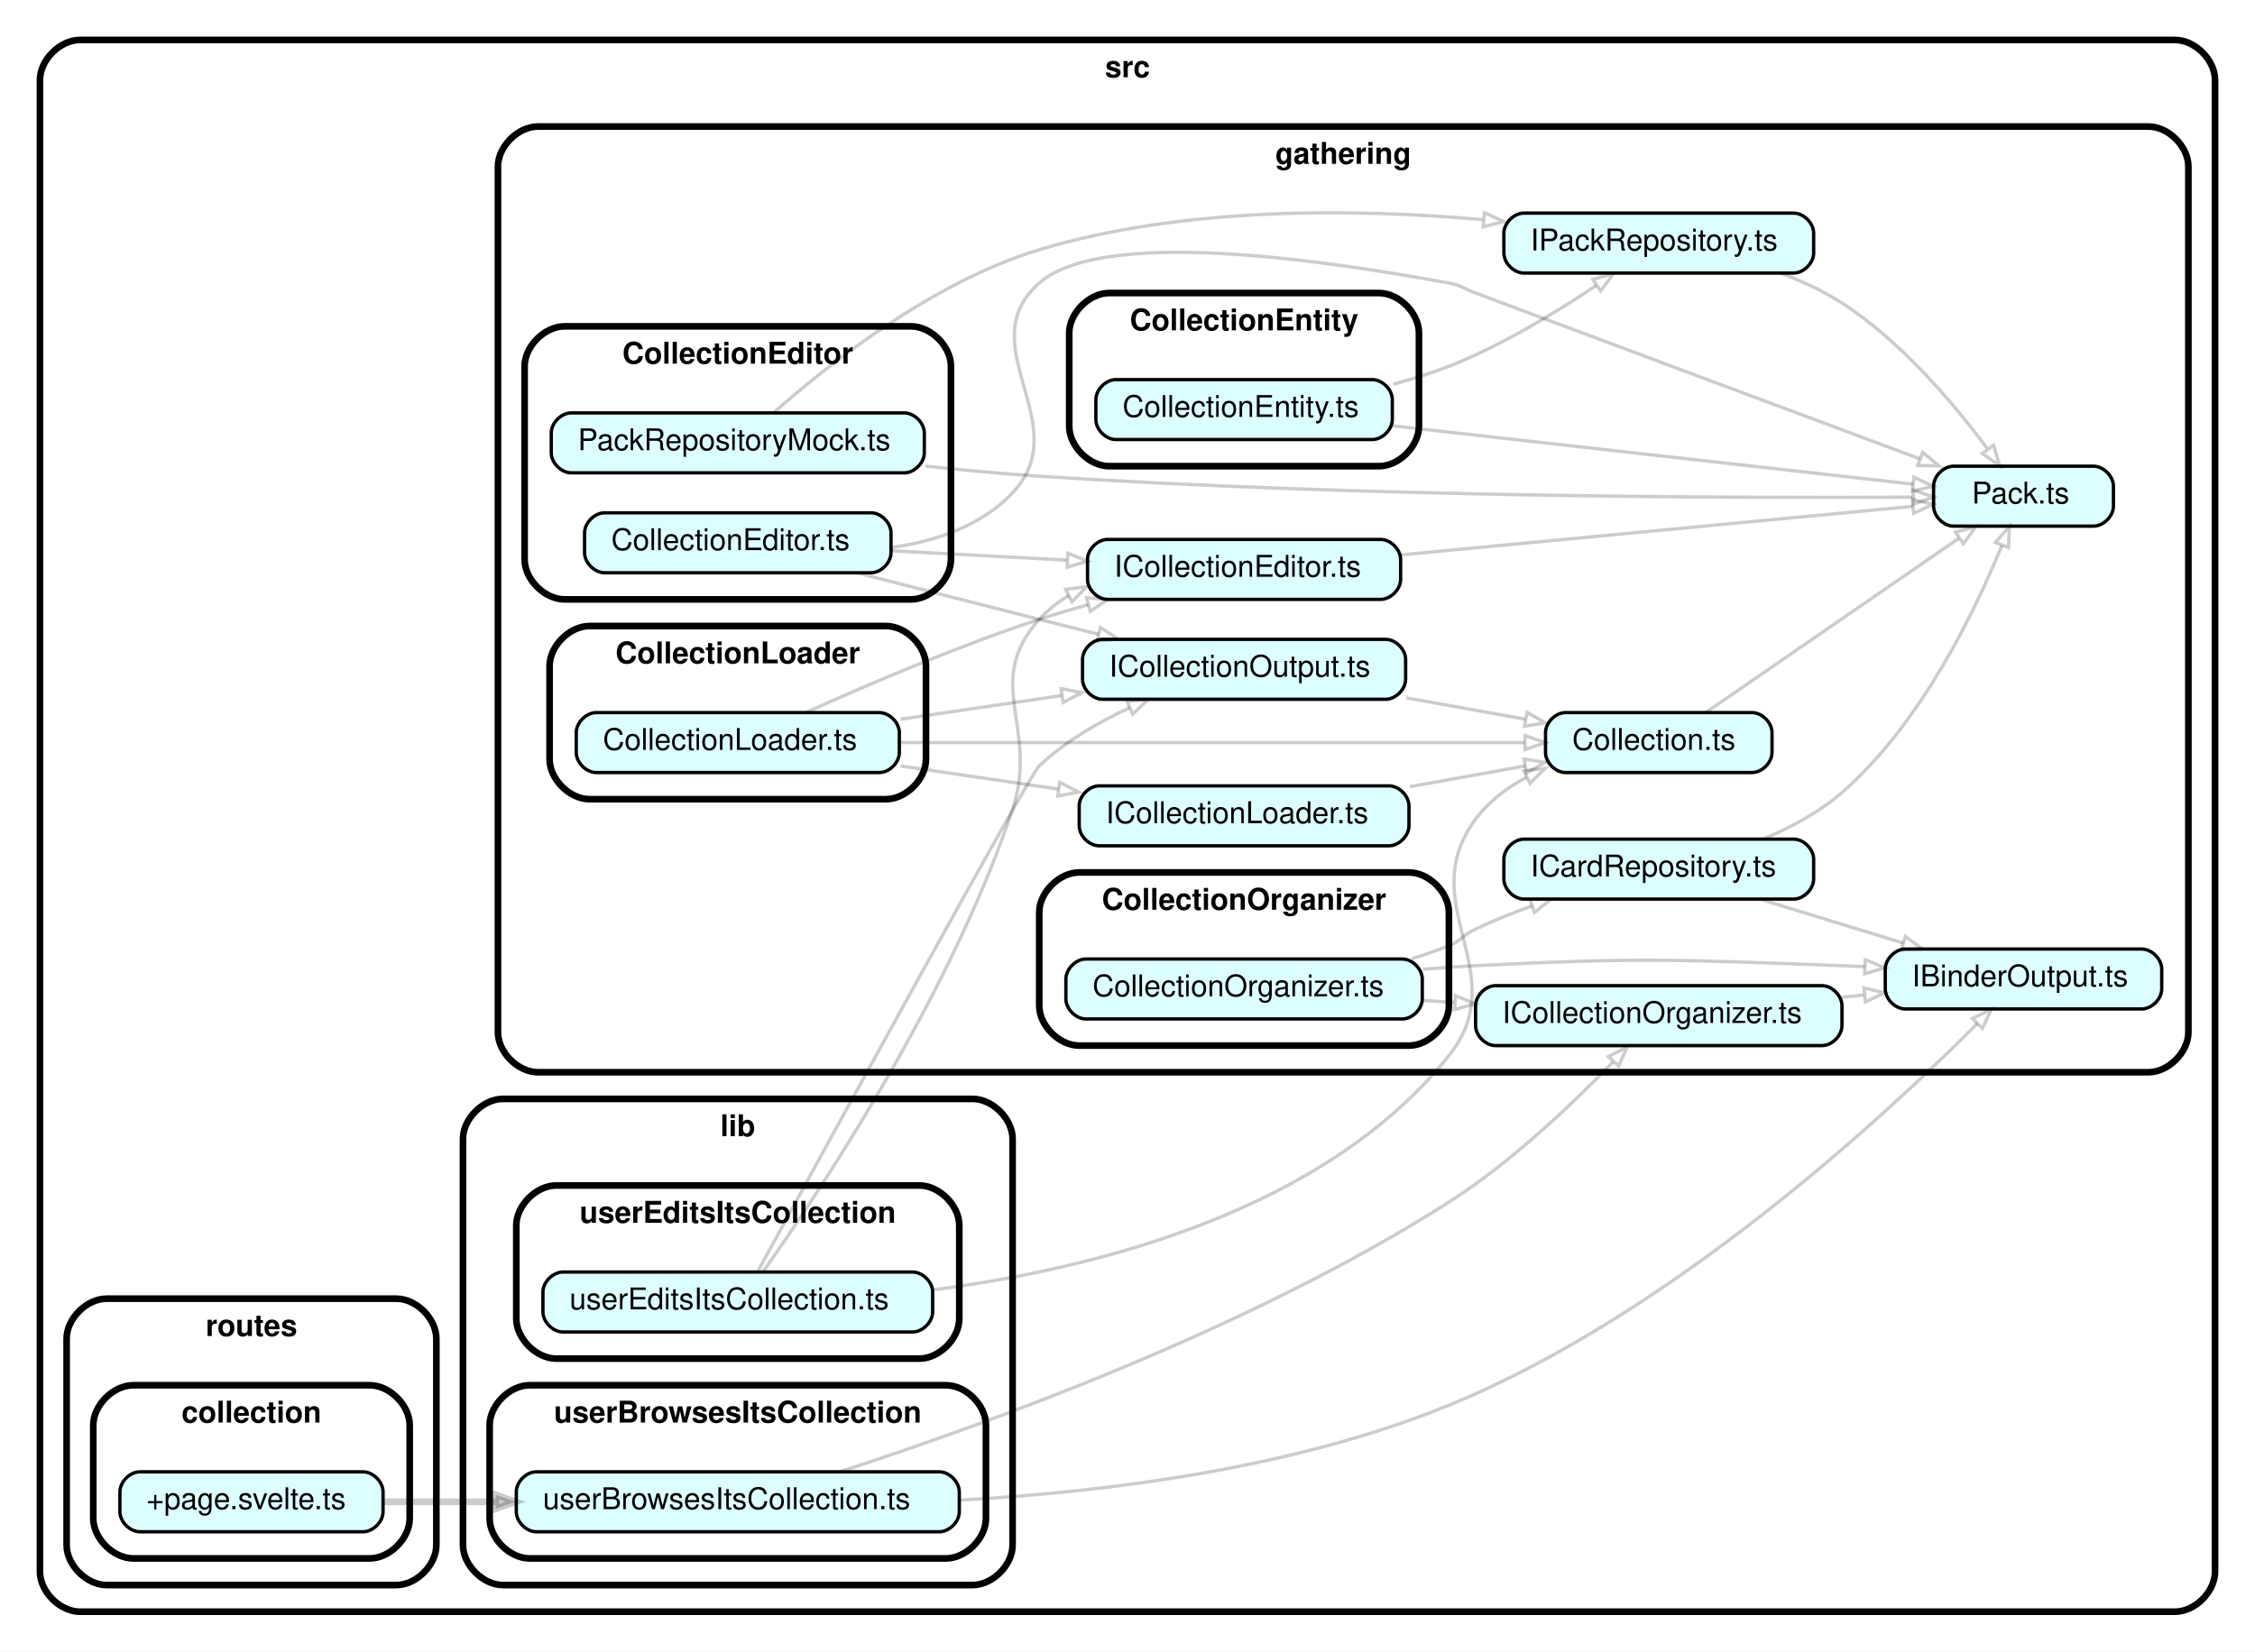
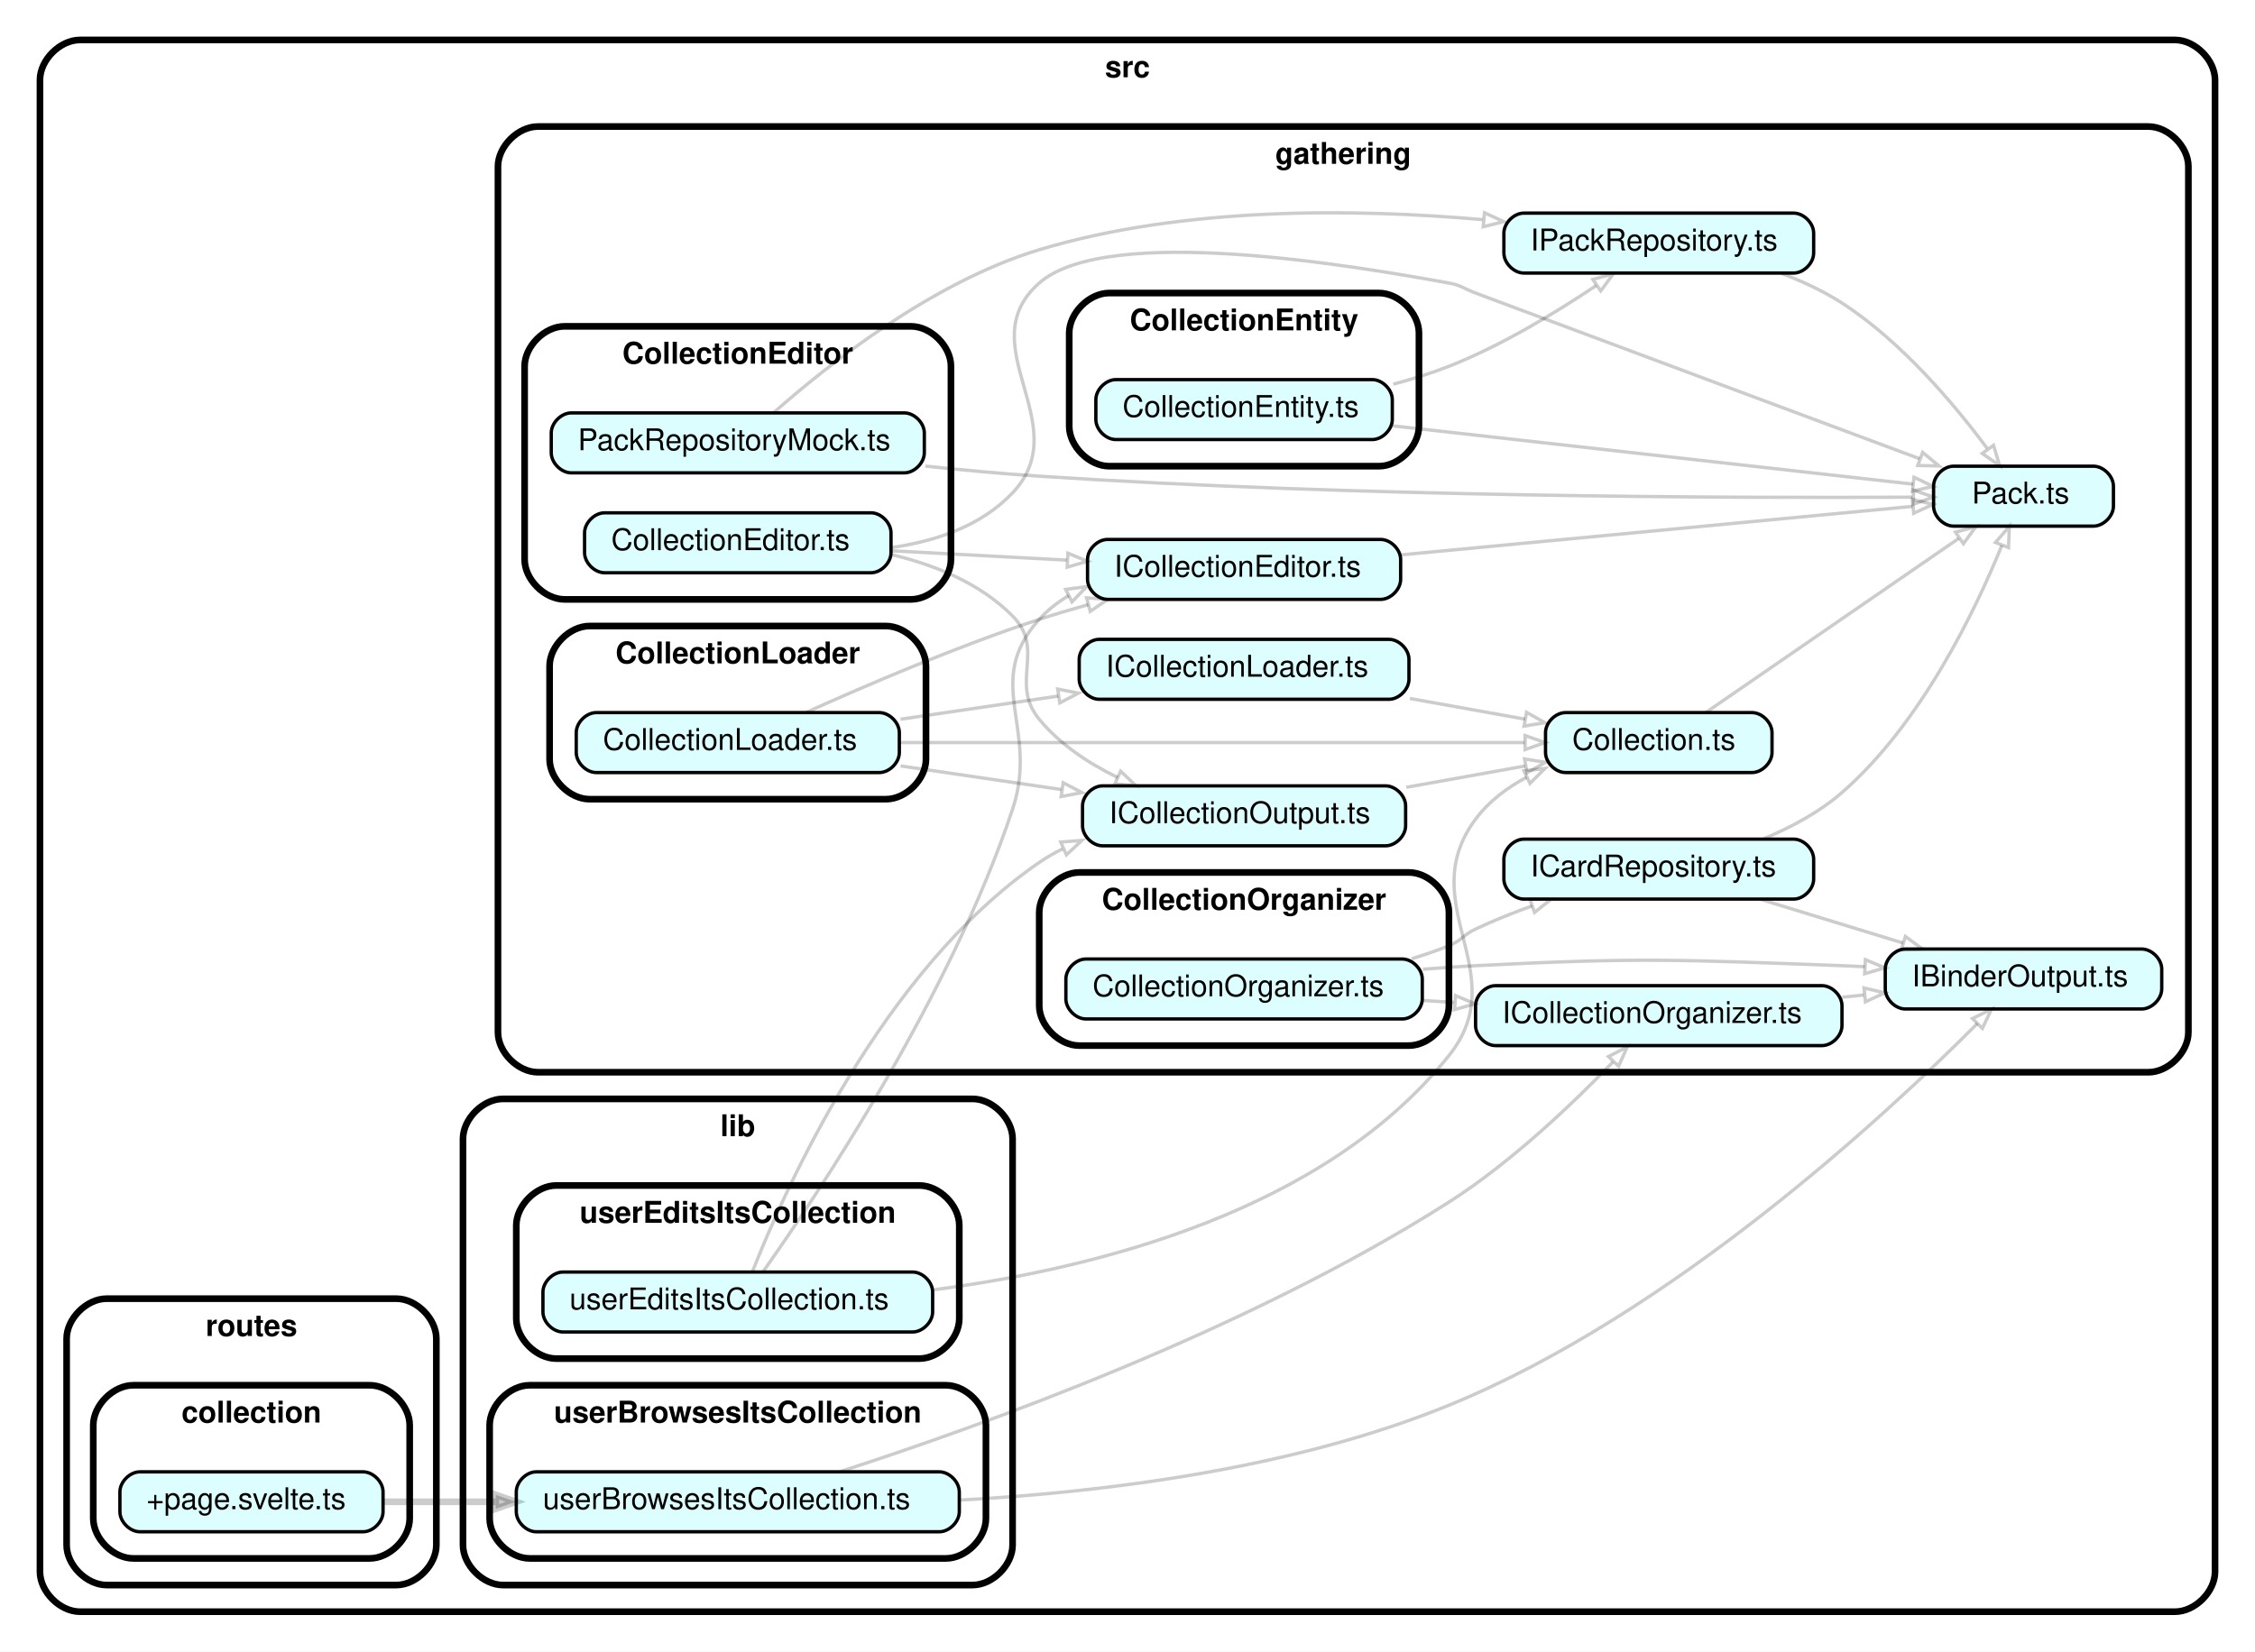
<svg xmlns="http://www.w3.org/2000/svg" xmlns:xlink="http://www.w3.org/1999/xlink" width="677pt" height="496pt" viewBox="0.00 0.00 677.00 496.00">
  <g id="graph0" class="graph" transform="scale(1 1) rotate(0) translate(4 492)">
    <polygon fill="white" stroke="transparent" points="-4,4 -4,-492 673,-492 673,4 -4,4" />
    <g id="clust1" class="cluster">
      <path fill="#ffffff" stroke="black" stroke-width="2" d="M20,-8C20,-8 649,-8 649,-8 655,-8 661,-14 661,-20 661,-20 661,-468 661,-468 661,-474 655,-480 649,-480 649,-480 20,-480 20,-480 14,-480 8,-474 8,-468 8,-468 8,-20 8,-20 8,-14 14,-8 20,-8" />
      <text text-anchor="middle" x="334.5" y="-468.8" font-family="Helvetica,sans-Serif" font-weight="bold" font-size="9.00">src</text>
    </g>
    <g id="clust2" class="cluster">
      <path fill="#ffffff" stroke="black" stroke-width="2" d="M157.5,-170C157.5,-170 641,-170 641,-170 647,-170 653,-176 653,-182 653,-182 653,-442 653,-442 653,-448 647,-454 641,-454 641,-454 157.5,-454 157.5,-454 151.5,-454 145.5,-448 145.5,-442 145.5,-442 145.5,-182 145.5,-182 145.5,-176 151.5,-170 157.5,-170" />
      <text text-anchor="middle" x="399.25" y="-442.8" font-family="Helvetica,sans-Serif" font-weight="bold" font-size="9.00">gathering</text>
    </g>
+     <g id="clust3" class="cluster">
+       <path fill="#ffffff" stroke="black" stroke-width="2" d="M165.5,-312C165.5,-312 269.5,-312 269.5,-312 275.5,-312 281.5,-318 281.5,-324 281.5,-324 281.5,-382 281.5,-382 281.5,-388 275.5,-394 269.5,-394 269.5,-394 165.5,-394 165.5,-394 159.5,-394 153.5,-388 153.5,-382 153.5,-382 153.5,-324 153.5,-324 153.5,-318 159.5,-312 165.5,-312" />
+       <text text-anchor="middle" x="217.5" y="-382.8" font-family="Helvetica,sans-Serif" font-weight="bold" font-size="9.00">CollectionEditor</text>
+     </g>
    <g id="clust5" class="cluster">
      <path fill="#ffffff" stroke="black" stroke-width="2" d="M173,-252C173,-252 262,-252 262,-252 268,-252 274,-258 274,-264 274,-264 274,-292 274,-292 274,-298 268,-304 262,-304 262,-304 173,-304 173,-304 167,-304 161,-298 161,-292 161,-292 161,-264 161,-264 161,-258 167,-252 173,-252" />
      <text text-anchor="middle" x="217.5" y="-292.8" font-family="Helvetica,sans-Serif" font-weight="bold" font-size="9.00">CollectionLoader</text>
    </g>
+     <g id="clust6" class="cluster">
+       <path fill="#ffffff" stroke="black" stroke-width="2" d="M320,-178C320,-178 419,-178 419,-178 425,-178 431,-184 431,-190 431,-190 431,-218 431,-218 431,-224 425,-230 419,-230 419,-230 320,-230 320,-230 314,-230 308,-224 308,-218 308,-218 308,-190 308,-190 308,-184 314,-178 320,-178" />
+       <text text-anchor="middle" x="369.5" y="-218.8" font-family="Helvetica,sans-Serif" font-weight="bold" font-size="9.00">CollectionOrganizer</text>
+     </g>
    <g id="clust4" class="cluster">
      <path fill="#ffffff" stroke="black" stroke-width="2" d="M329,-352C329,-352 410,-352 410,-352 416,-352 422,-358 422,-364 422,-364 422,-392 422,-392 422,-398 416,-404 410,-404 410,-404 329,-404 329,-404 323,-404 317,-398 317,-392 317,-392 317,-364 317,-364 317,-358 323,-352 329,-352" />
      <text text-anchor="middle" x="369.5" y="-392.8" font-family="Helvetica,sans-Serif" font-weight="bold" font-size="9.00">CollectionEntity</text>
-     </g>
-     <g id="clust6" class="cluster">
-       <path fill="#ffffff" stroke="black" stroke-width="2" d="M320,-178C320,-178 419,-178 419,-178 425,-178 431,-184 431,-190 431,-190 431,-218 431,-218 431,-224 425,-230 419,-230 419,-230 320,-230 320,-230 314,-230 308,-224 308,-218 308,-218 308,-190 308,-190 308,-184 314,-178 320,-178" />
-       <text text-anchor="middle" x="369.5" y="-218.8" font-family="Helvetica,sans-Serif" font-weight="bold" font-size="9.00">CollectionOrganizer</text>
-     </g>
-     <g id="clust3" class="cluster">
-       <path fill="#ffffff" stroke="black" stroke-width="2" d="M165.5,-312C165.5,-312 269.5,-312 269.5,-312 275.5,-312 281.5,-318 281.5,-324 281.5,-324 281.5,-382 281.5,-382 281.5,-388 275.5,-394 269.5,-394 269.5,-394 165.5,-394 165.5,-394 159.5,-394 153.5,-388 153.5,-382 153.5,-382 153.5,-324 153.5,-324 153.5,-318 159.5,-312 165.5,-312" />
-       <text text-anchor="middle" x="217.5" y="-382.8" font-family="Helvetica,sans-Serif" font-weight="bold" font-size="9.00">CollectionEditor</text>
    </g>
    <g id="clust7" class="cluster">
      <path fill="#ffffff" stroke="black" stroke-width="2" d="M147,-16C147,-16 288,-16 288,-16 294,-16 300,-22 300,-28 300,-28 300,-150 300,-150 300,-156 294,-162 288,-162 288,-162 147,-162 147,-162 141,-162 135,-156 135,-150 135,-150 135,-28 135,-28 135,-22 141,-16 147,-16" />
      <text text-anchor="middle" x="217.5" y="-150.8" font-family="Helvetica,sans-Serif" font-weight="bold" font-size="9.00">lib</text>
    </g>
    <g id="clust8" class="cluster">
      <path fill="#ffffff" stroke="black" stroke-width="2" d="M155,-24C155,-24 280,-24 280,-24 286,-24 292,-30 292,-36 292,-36 292,-64 292,-64 292,-70 286,-76 280,-76 280,-76 155,-76 155,-76 149,-76 143,-70 143,-64 143,-64 143,-36 143,-36 143,-30 149,-24 155,-24" />
      <text text-anchor="middle" x="217.5" y="-64.8" font-family="Helvetica,sans-Serif" font-weight="bold" font-size="9.00">userBrowsesItsCollection</text>
    </g>
    <g id="clust9" class="cluster">
      <path fill="#ffffff" stroke="black" stroke-width="2" d="M163,-84C163,-84 272,-84 272,-84 278,-84 284,-90 284,-96 284,-96 284,-124 284,-124 284,-130 278,-136 272,-136 272,-136 163,-136 163,-136 157,-136 151,-130 151,-124 151,-124 151,-96 151,-96 151,-90 157,-84 163,-84" />
      <text text-anchor="middle" x="217.5" y="-124.8" font-family="Helvetica,sans-Serif" font-weight="bold" font-size="9.00">userEditsItsCollection</text>
    </g>
    <g id="clust10" class="cluster">
      <path fill="#ffffff" stroke="black" stroke-width="2" d="M28,-16C28,-16 115,-16 115,-16 121,-16 127,-22 127,-28 127,-28 127,-90 127,-90 127,-96 121,-102 115,-102 115,-102 28,-102 28,-102 22,-102 16,-96 16,-90 16,-90 16,-28 16,-28 16,-22 22,-16 28,-16" />
      <text text-anchor="middle" x="71.5" y="-90.8" font-family="Helvetica,sans-Serif" font-weight="bold" font-size="9.00">routes</text>
    </g>
    <g id="clust11" class="cluster">
      <path fill="#ffffff" stroke="black" stroke-width="2" d="M36,-24C36,-24 107,-24 107,-24 113,-24 119,-30 119,-36 119,-36 119,-64 119,-64 119,-70 113,-76 107,-76 107,-76 36,-76 36,-76 30,-76 24,-70 24,-64 24,-64 24,-36 24,-36 24,-30 30,-24 36,-24" />
      <text text-anchor="middle" x="71.5" y="-64.8" font-family="Helvetica,sans-Serif" font-weight="bold" font-size="9.00">collection</text>
    </g>
    <g id="node1" class="node">
      <g id="a_node1">
        <a xlink:href="src/gathering/Collection.ts" xlink:title="Collection.ts">
          <path fill="#ddfeff" stroke="black" d="M522,-278C522,-278 466,-278 466,-278 463,-278 460,-275 460,-272 460,-272 460,-266 460,-266 460,-263 463,-260 466,-260 466,-260 522,-260 522,-260 525,-260 528,-263 528,-266 528,-266 528,-272 528,-272 528,-275 525,-278 522,-278" />
          <text text-anchor="start" x="468" y="-266.8" font-family="Helvetica,sans-Serif" font-size="9.00">Collection.ts</text>
        </a>
      </g>
    </g>
    <g id="node2" class="node">
      <g id="a_node2">
        <a xlink:href="src/gathering/Pack.ts" xlink:title="Pack.ts">
          <path fill="#ddfeff" stroke="black" d="M624.5,-352C624.5,-352 582.5,-352 582.5,-352 579.5,-352 576.5,-349 576.5,-346 576.5,-346 576.5,-340 576.5,-340 576.5,-337 579.5,-334 582.5,-334 582.5,-334 624.5,-334 624.5,-334 627.5,-334 630.5,-337 630.5,-340 630.5,-340 630.5,-346 630.5,-346 630.5,-349 627.5,-352 624.5,-352" />
          <text text-anchor="start" x="588" y="-340.8" font-family="Helvetica,sans-Serif" font-size="9.00">Pack.ts</text>
        </a>
      </g>
    </g>
    <g id="edge1" class="edge">
      <path fill="none" stroke="#000000" stroke-opacity="0.2" d="M508.18,-278.07C527.2,-291.17 562.43,-315.41 584.03,-330.29" />
      <polygon fill="none" stroke="#000000" stroke-opacity="0.2" points="583.08,-332.18 589.21,-333.85 585.46,-328.72 583.08,-332.18" />
    </g>
    <g id="node3" class="node">
      <g id="a_node3">
        <a xlink:href="src/gathering/CollectionEditor/CollectionEditor.ts" xlink:title="CollectionEditor.ts">
          <path fill="#ddfeff" stroke="black" d="M257.5,-338C257.5,-338 177.5,-338 177.5,-338 174.5,-338 171.5,-335 171.5,-332 171.5,-332 171.5,-326 171.5,-326 171.5,-323 174.5,-320 177.5,-320 177.5,-320 257.5,-320 257.5,-320 260.5,-320 263.5,-323 263.5,-326 263.5,-326 263.5,-332 263.5,-332 263.5,-335 260.5,-338 257.5,-338" />
          <text text-anchor="start" x="179.5" y="-326.8" font-family="Helvetica,sans-Serif" font-size="9.00">CollectionEditor.ts</text>
        </a>
      </g>
    </g>
    <g id="edge4" class="edge">
      <path fill="none" stroke="#000000" stroke-opacity="0.2" d="M263.52,-327.55C276.96,-329.44 290.61,-334.07 300,-344 319.39,-364.51 286.82,-388.34 308,-407 328.51,-425.07 404.11,-411.88 431,-407 434.74,-406.32 435.44,-405.33 439,-404 485.48,-386.61 539.42,-366.5 572.24,-354.27" />
      <polygon fill="none" stroke="#000000" stroke-opacity="0.2" points="573.23,-356.14 578.12,-352.08 571.76,-352.21 573.23,-356.14" />
    </g>
    <g id="node4" class="node">
      <g id="a_node4">
        <a xlink:href="src/gathering/ICollectionEditor.ts" xlink:title="ICollectionEditor.ts">
          <path fill="#ddfeff" stroke="black" d="M410.5,-330C410.5,-330 328.5,-330 328.5,-330 325.5,-330 322.5,-327 322.5,-324 322.5,-324 322.5,-318 322.5,-318 322.5,-315 325.5,-312 328.5,-312 328.5,-312 410.5,-312 410.5,-312 413.5,-312 416.5,-315 416.5,-318 416.5,-318 416.5,-324 416.5,-324 416.5,-327 413.5,-330 410.5,-330" />
          <text text-anchor="start" x="330.5" y="-318.8" font-family="Helvetica,sans-Serif" font-size="9.00">ICollectionEditor.ts</text>
        </a>
      </g>
    </g>
    <g id="edge2" class="edge">
      <path fill="none" stroke="#000000" stroke-opacity="0.2" d="M263.5,-326.6C280.11,-325.71 299.05,-324.7 316.24,-323.79" />
      <polygon fill="none" stroke="#000000" stroke-opacity="0.2" points="316.61,-325.87 322.49,-323.45 316.39,-321.68 316.61,-325.87" />
    </g>
    <g id="node5" class="node">
      <g id="a_node5">
        <a xlink:href="src/gathering/ICollectionOutput.ts" xlink:title="ICollectionOutput.ts">
-           <path fill="#ddfeff" stroke="black" d="M412,-300C412,-300 327,-300 327,-300 324,-300 321,-297 321,-294 321,-294 321,-288 321,-288 321,-285 324,-282 327,-282 327,-282 412,-282 412,-282 415,-282 418,-285 418,-288 418,-288 418,-294 418,-294 418,-297 415,-300 412,-300" />
-           <text text-anchor="start" x="329" y="-288.8" font-family="Helvetica,sans-Serif" font-size="9.00">ICollectionOutput.ts</text>
+           <path fill="#ddfeff" stroke="black" d="M412,-256C412,-256 327,-256 327,-256 324,-256 321,-253 321,-250 321,-250 321,-244 321,-244 321,-241 324,-238 327,-238 327,-238 412,-238 412,-238 415,-238 418,-241 418,-244 418,-244 418,-250 418,-250 418,-253 415,-256 412,-256" />
+           <text text-anchor="start" x="329" y="-244.8" font-family="Helvetica,sans-Serif" font-size="9.00">ICollectionOutput.ts</text>
        </a>
      </g>
    </g>
    <g id="edge3" class="edge">
-       <path fill="none" stroke="#000000" stroke-opacity="0.2" d="M253.34,-319.97C269.89,-315.7 289.96,-310.56 308,-306 313.74,-304.55 319.8,-303.03 325.77,-301.55" />
-       <polygon fill="none" stroke="#000000" stroke-opacity="0.2" points="326.38,-303.56 331.69,-300.07 325.37,-299.48 326.38,-303.56" />
+       <path fill="none" stroke="#000000" stroke-opacity="0.2" d="M263.89,-325.39C277.04,-322.24 290.42,-316.69 300,-307 310.01,-296.88 298.96,-286.99 308,-276 314.19,-268.48 322.79,-262.77 331.57,-258.5" />
+       <polygon fill="none" stroke="#000000" stroke-opacity="0.2" points="332.44,-260.41 337.04,-256.03 330.71,-256.59 332.44,-260.41" />
    </g>
    <g id="edge18" class="edge">
      <path fill="none" stroke="#000000" stroke-opacity="0.2" d="M416.61,-325.37C462.02,-329.68 530.21,-336.14 570.14,-339.93" />
      <polygon fill="none" stroke="#000000" stroke-opacity="0.2" points="570.13,-342.04 576.3,-340.52 570.53,-337.86 570.13,-342.04" />
    </g>
    <g id="edge21" class="edge">
-       <path fill="none" stroke="#000000" stroke-opacity="0.2" d="M418.21,-282.43C430,-280.31 442.5,-278.07 453.83,-276.04" />
-       <polygon fill="none" stroke="#000000" stroke-opacity="0.2" points="454.46,-278.06 459.99,-274.93 453.71,-273.92 454.46,-278.06" />
+       <path fill="none" stroke="#000000" stroke-opacity="0.2" d="M418.21,-255.57C430,-257.69 442.5,-259.93 453.83,-261.96" />
+       <polygon fill="none" stroke="#000000" stroke-opacity="0.2" points="453.71,-264.08 459.99,-263.07 454.46,-259.94 453.71,-264.08" />
    </g>
    <g id="node6" class="node">
      <g id="a_node6">
        <a xlink:href="src/gathering/CollectionEditor/PackRepositoryMock.ts" xlink:title="PackRepositoryMock.ts">
          <path fill="#ddfeff" stroke="black" d="M267.5,-368C267.5,-368 167.5,-368 167.5,-368 164.5,-368 161.5,-365 161.5,-362 161.5,-362 161.5,-356 161.5,-356 161.5,-353 164.5,-350 167.5,-350 167.5,-350 267.5,-350 267.5,-350 270.5,-350 273.5,-353 273.5,-356 273.5,-356 273.5,-362 273.5,-362 273.5,-365 270.5,-368 267.5,-368" />
          <text text-anchor="start" x="169.5" y="-356.8" font-family="Helvetica,sans-Serif" font-size="9.00">PackRepositoryMock.ts</text>
        </a>
      </g>
    </g>
    <g id="edge6" class="edge">
      <path fill="none" stroke="#000000" stroke-opacity="0.2" d="M273.81,-352.02C285.11,-350.82 296.92,-349.73 308,-349 403.13,-342.73 515.88,-342.41 570.14,-342.7" />
      <polygon fill="none" stroke="#000000" stroke-opacity="0.2" points="570.45,-344.8 576.47,-342.74 570.48,-340.6 570.45,-344.8" />
    </g>
    <g id="node7" class="node">
      <g id="a_node7">
        <a xlink:href="src/gathering/IPackRepository.ts" xlink:title="IPackRepository.ts">
          <path fill="#ddfeff" stroke="black" d="M534.5,-428C534.5,-428 453.5,-428 453.5,-428 450.5,-428 447.5,-425 447.5,-422 447.5,-422 447.5,-416 447.5,-416 447.5,-413 450.5,-410 453.5,-410 453.5,-410 534.5,-410 534.5,-410 537.5,-410 540.5,-413 540.5,-416 540.5,-416 540.5,-422 540.5,-422 540.5,-425 537.5,-428 534.5,-428" />
          <text text-anchor="start" x="455.5" y="-416.8" font-family="Helvetica,sans-Serif" font-size="9.00">IPackRepository.ts</text>
        </a>
      </g>
    </g>
    <g id="edge5" class="edge">
      <path fill="none" stroke="#000000" stroke-opacity="0.2" d="M228.27,-368.07C243.76,-381.78 275.56,-407.22 308,-417 351.46,-430.11 403.32,-429.35 441.05,-426.05" />
      <polygon fill="none" stroke="#000000" stroke-opacity="0.2" points="441.68,-428.1 447.46,-425.45 441.29,-423.91 441.68,-428.1" />
    </g>
    <g id="edge22" class="edge">
      <path fill="none" stroke="#000000" stroke-opacity="0.2" d="M530.75,-409.93C537.09,-407.54 543.44,-404.59 549,-401 566.92,-389.42 582.84,-370.46 592.56,-357.39" />
      <polygon fill="none" stroke="#000000" stroke-opacity="0.2" points="594.51,-358.28 596.33,-352.19 591.11,-355.81 594.51,-358.28" />
    </g>
    <g id="node8" class="node">
      <g id="a_node8">
        <a xlink:href="src/gathering/CollectionEntity/CollectionEntity.ts" xlink:title="CollectionEntity.ts">
          <path fill="#ddfeff" stroke="black" d="M408,-378C408,-378 331,-378 331,-378 328,-378 325,-375 325,-372 325,-372 325,-366 325,-366 325,-363 328,-360 331,-360 331,-360 408,-360 408,-360 411,-360 414,-363 414,-366 414,-366 414,-372 414,-372 414,-375 411,-378 408,-378" />
          <text text-anchor="start" x="333" y="-366.8" font-family="Helvetica,sans-Serif" font-size="9.00">CollectionEntity.ts</text>
        </a>
      </g>
    </g>
    <g id="edge8" class="edge">
      <path fill="none" stroke="#000000" stroke-opacity="0.2" d="M414.14,-364.11C459.58,-359.02 529.7,-351.16 570.34,-346.6" />
      <polygon fill="none" stroke="#000000" stroke-opacity="0.2" points="570.63,-348.68 576.36,-345.93 570.16,-344.51 570.63,-348.68" />
    </g>
    <g id="edge7" class="edge">
      <path fill="none" stroke="#000000" stroke-opacity="0.2" d="M414.3,-376.63C420,-378.14 425.7,-379.92 431,-382 446.78,-388.21 463.2,-398.19 475.17,-406.22" />
      <polygon fill="none" stroke="#000000" stroke-opacity="0.2" points="474.2,-408.1 480.34,-409.75 476.57,-404.63 474.2,-408.1" />
    </g>
    <g id="node9" class="node">
      <g id="a_node9">
        <a xlink:href="src/gathering/CollectionLoader/CollectionLoader.ts" xlink:title="CollectionLoader.ts">
          <path fill="#ddfeff" stroke="black" d="M260,-278C260,-278 175,-278 175,-278 172,-278 169,-275 169,-272 169,-272 169,-266 169,-266 169,-263 172,-260 175,-260 175,-260 260,-260 260,-260 263,-260 266,-263 266,-266 266,-266 266,-272 266,-272 266,-275 263,-278 260,-278" />
          <text text-anchor="start" x="177" y="-266.8" font-family="Helvetica,sans-Serif" font-size="9.00">CollectionLoader.ts</text>
        </a>
      </g>
    </g>
    <g id="edge9" class="edge">
      <path fill="none" stroke="#000000" stroke-opacity="0.2" d="M266,-269C319.12,-269 404.19,-269 453.71,-269" />
      <polygon fill="none" stroke="#000000" stroke-opacity="0.2" points="453.87,-271.1 459.87,-269 453.87,-266.9 453.87,-271.1" />
    </g>
    <g id="edge10" class="edge">
      <path fill="none" stroke="#000000" stroke-opacity="0.2" d="M238.09,-278.09C256.01,-286.17 283.4,-297.92 308,-306 312.73,-307.55 317.71,-309.03 322.7,-310.42" />
      <polygon fill="none" stroke="#000000" stroke-opacity="0.2" points="322.22,-312.46 328.56,-311.99 323.31,-308.4 322.22,-312.46" />
    </g>
    <g id="edge12" class="edge">
-       <path fill="none" stroke="#000000" stroke-opacity="0.2" d="M266.37,-276.02C281.74,-278.28 298.86,-280.79 314.62,-283.1" />
-       <polygon fill="none" stroke="#000000" stroke-opacity="0.2" points="314.58,-285.21 320.82,-284.01 315.19,-281.06 314.58,-285.21" />
+       <path fill="none" stroke="#000000" stroke-opacity="0.2" d="M266.37,-261.98C281.74,-259.72 298.86,-257.21 314.62,-254.9" />
+       <polygon fill="none" stroke="#000000" stroke-opacity="0.2" points="315.19,-256.94 320.82,-253.99 314.58,-252.79 315.19,-256.94" />
    </g>
    <g id="node10" class="node">
      <g id="a_node10">
        <a xlink:href="src/gathering/ICollectionLoader.ts" xlink:title="ICollectionLoader.ts">
-           <path fill="#ddfeff" stroke="black" d="M413,-256C413,-256 326,-256 326,-256 323,-256 320,-253 320,-250 320,-250 320,-244 320,-244 320,-241 323,-238 326,-238 326,-238 413,-238 413,-238 416,-238 419,-241 419,-244 419,-244 419,-250 419,-250 419,-253 416,-256 413,-256" />
-           <text text-anchor="start" x="328" y="-244.8" font-family="Helvetica,sans-Serif" font-size="9.00">ICollectionLoader.ts</text>
+           <path fill="#ddfeff" stroke="black" d="M413,-300C413,-300 326,-300 326,-300 323,-300 320,-297 320,-294 320,-294 320,-288 320,-288 320,-285 323,-282 326,-282 326,-282 413,-282 413,-282 416,-282 419,-285 419,-288 419,-288 419,-294 419,-294 419,-297 416,-300 413,-300" />
+           <text text-anchor="start" x="328" y="-288.8" font-family="Helvetica,sans-Serif" font-size="9.00">ICollectionLoader.ts</text>
        </a>
      </g>
    </g>
    <g id="edge11" class="edge">
-       <path fill="none" stroke="#000000" stroke-opacity="0.2" d="M266.37,-261.98C281.44,-259.77 298.19,-257.31 313.69,-255.04" />
-       <polygon fill="none" stroke="#000000" stroke-opacity="0.2" points="314.16,-257.09 319.79,-254.14 313.55,-252.94 314.16,-257.09" />
+       <path fill="none" stroke="#000000" stroke-opacity="0.2" d="M266.37,-276.02C281.44,-278.23 298.19,-280.69 313.69,-282.96" />
+       <polygon fill="none" stroke="#000000" stroke-opacity="0.2" points="313.55,-285.06 319.79,-283.86 314.16,-280.91 313.55,-285.06" />
    </g>
    <g id="edge19" class="edge">
-       <path fill="none" stroke="#000000" stroke-opacity="0.2" d="M419.27,-255.76C430.75,-257.82 442.85,-259.99 453.85,-261.97" />
-       <polygon fill="none" stroke="#000000" stroke-opacity="0.2" points="453.56,-264.05 459.83,-263.04 454.3,-259.92 453.56,-264.05" />
+       <path fill="none" stroke="#000000" stroke-opacity="0.2" d="M419.27,-282.24C430.75,-280.18 442.85,-278.01 453.85,-276.03" />
+       <polygon fill="none" stroke="#000000" stroke-opacity="0.2" points="454.3,-278.08 459.83,-274.96 453.56,-273.95 454.3,-278.08" />
    </g>
    <g id="node11" class="node">
      <g id="a_node11">
        <a xlink:href="src/gathering/CollectionOrganizer/CollectionOrganizer.ts" xlink:title="CollectionOrganizer.ts">
          <path fill="#ddfeff" stroke="black" d="M417,-204C417,-204 322,-204 322,-204 319,-204 316,-201 316,-198 316,-198 316,-192 316,-192 316,-189 319,-186 322,-186 322,-186 417,-186 417,-186 420,-186 423,-189 423,-192 423,-192 423,-198 423,-198 423,-201 420,-204 417,-204" />
          <text text-anchor="start" x="324" y="-192.8" font-family="Helvetica,sans-Serif" font-size="9.00">CollectionOrganizer.ts</text>
        </a>
      </g>
    </g>
    <g id="node12" class="node">
      <g id="a_node12">
        <a xlink:href="src/gathering/IBinderOutput.ts" xlink:title="IBinderOutput.ts">
          <path fill="#ddfeff" stroke="black" d="M639,-207C639,-207 568,-207 568,-207 565,-207 562,-204 562,-201 562,-201 562,-195 562,-195 562,-192 565,-189 568,-189 568,-189 639,-189 639,-189 642,-189 645,-192 645,-195 645,-195 645,-201 645,-201 645,-204 642,-207 639,-207" />
          <text text-anchor="start" x="570" y="-195.8" font-family="Helvetica,sans-Serif" font-size="9.00">IBinderOutput.ts</text>
        </a>
      </g>
    </g>
    <g id="edge13" class="edge">
      <path fill="none" stroke="#000000" stroke-opacity="0.2" d="M423.19,-200.93C428.52,-201.37 433.87,-201.74 439,-202 487.83,-204.49 500.15,-203.82 549,-202 551.23,-201.92 553.5,-201.81 555.8,-201.7" />
      <polygon fill="none" stroke="#000000" stroke-opacity="0.2" points="556.04,-203.79 561.91,-201.35 555.81,-199.59 556.04,-203.79" />
    </g>
    <g id="node13" class="node">
      <g id="a_node13">
        <a xlink:href="src/gathering/ICardRepository.ts" xlink:title="ICardRepository.ts">
          <path fill="#ddfeff" stroke="black" d="M534.5,-240C534.5,-240 453.5,-240 453.5,-240 450.5,-240 447.5,-237 447.5,-234 447.5,-234 447.5,-228 447.5,-228 447.5,-225 450.5,-222 453.5,-222 453.5,-222 534.5,-222 534.5,-222 537.5,-222 540.5,-225 540.5,-228 540.5,-228 540.5,-234 540.5,-234 540.5,-237 537.5,-240 534.5,-240" />
          <text text-anchor="start" x="455.5" y="-228.8" font-family="Helvetica,sans-Serif" font-size="9.00">ICardRepository.ts</text>
        </a>
      </g>
    </g>
    <g id="edge14" class="edge">
      <path fill="none" stroke="#000000" stroke-opacity="0.2" d="M419.81,-204.08C423.64,-205.25 427.42,-206.55 431,-208 434.89,-209.58 435.21,-211.21 439,-213 444.36,-215.53 450.18,-217.86 455.94,-219.95" />
      <polygon fill="none" stroke="#000000" stroke-opacity="0.2" points="455.31,-221.95 461.67,-221.95 456.7,-217.99 455.31,-221.95" />
    </g>
    <g id="node14" class="node">
      <g id="a_node14">
        <a xlink:href="src/gathering/ICollectionOrganizer.ts" xlink:title="ICollectionOrganizer.ts">
          <path fill="#ddfeff" stroke="black" d="M543,-196C543,-196 445,-196 445,-196 442,-196 439,-193 439,-190 439,-190 439,-184 439,-184 439,-181 442,-178 445,-178 445,-178 543,-178 543,-178 546,-178 549,-181 549,-184 549,-184 549,-190 549,-190 549,-193 546,-196 543,-196" />
          <text text-anchor="start" x="447" y="-184.8" font-family="Helvetica,sans-Serif" font-size="9.00">ICollectionOrganizer.ts</text>
        </a>
      </g>
    </g>
    <g id="edge15" class="edge">
      <path fill="none" stroke="#000000" stroke-opacity="0.2" d="M423.16,-191.56C426.24,-191.36 429.35,-191.16 432.46,-190.95" />
      <polygon fill="none" stroke="#000000" stroke-opacity="0.2" points="432.97,-193.02 438.82,-190.54 432.7,-188.83 432.97,-193.02" />
    </g>
    <g id="edge16" class="edge">
      <path fill="none" stroke="#000000" stroke-opacity="0.2" d="M525.5,-240.11C533.74,-243.56 542.24,-248.11 549,-254 572.81,-274.72 589.07,-308.72 596.98,-328.15" />
      <polygon fill="none" stroke="#000000" stroke-opacity="0.2" points="595.09,-329.1 599.25,-333.91 599,-327.56 595.09,-329.1" />
    </g>
    <g id="edge17" class="edge">
      <path fill="none" stroke="#000000" stroke-opacity="0.2" d="M524.37,-221.98C537.65,-217.91 553.44,-213.06 567.33,-208.8" />
      <polygon fill="none" stroke="#000000" stroke-opacity="0.2" points="568.04,-210.77 573.16,-207.01 566.81,-206.76 568.04,-210.77" />
    </g>
    <g id="edge20" class="edge">
      <path fill="none" stroke="#000000" stroke-opacity="0.2" d="M549.06,-192.53C551.21,-192.75 553.35,-192.97 555.48,-193.19" />
      <polygon fill="none" stroke="#000000" stroke-opacity="0.2" points="555.63,-195.31 561.81,-193.84 556.05,-191.14 555.63,-195.31" />
    </g>
    <g id="node15" class="node">
      <g id="a_node15">
        <a xlink:href="src/lib/userBrowsesItsCollection/userBrowsesItsCollection.ts" xlink:title="userBrowsesItsCollection.ts">
          <path fill="#ddfeff" stroke="black" d="M278,-50C278,-50 157,-50 157,-50 154,-50 151,-47 151,-44 151,-44 151,-38 151,-38 151,-35 154,-32 157,-32 157,-32 278,-32 278,-32 281,-32 284,-35 284,-38 284,-38 284,-44 284,-44 284,-47 281,-50 278,-50" />
          <text text-anchor="start" x="159" y="-38.8" font-family="Helvetica,sans-Serif" font-size="9.00">userBrowsesItsCollection.ts</text>
        </a>
      </g>
    </g>
    <g id="edge23" class="edge">
      <path fill="none" stroke="#000000" stroke-opacity="0.2" d="M284.39,-41.53C327.51,-43.89 384.31,-50.89 431,-70 498.29,-97.53 562.91,-157.76 589.63,-184.62" />
      <polygon fill="none" stroke="#000000" stroke-opacity="0.2" points="588.17,-186.13 593.88,-188.93 591.16,-183.18 588.17,-186.13" />
    </g>
    <g id="edge24" class="edge">
      <path fill="none" stroke="#000000" stroke-opacity="0.2" d="M248.2,-50.06C290.73,-63.8 370.53,-92.44 431,-131 449.79,-142.98 468.35,-160.74 480.2,-173.04" />
      <polygon fill="none" stroke="#000000" stroke-opacity="0.2" points="478.89,-174.71 484.54,-177.62 481.94,-171.82 478.89,-174.71" />
    </g>
    <g id="node16" class="node">
      <g id="a_node16">
        <a xlink:href="src/lib/userEditsItsCollection/userEditsItsCollection.ts" xlink:title="userEditsItsCollection.ts">
          <path fill="#ddfeff" stroke="black" d="M270,-110C270,-110 165,-110 165,-110 162,-110 159,-107 159,-104 159,-104 159,-98 159,-98 159,-95 162,-92 165,-92 165,-92 270,-92 270,-92 273,-92 276,-95 276,-98 276,-98 276,-104 276,-104 276,-107 273,-110 270,-110" />
          <text text-anchor="start" x="167" y="-98.8" font-family="Helvetica,sans-Serif" font-size="9.00">userEditsItsCollection.ts</text>
        </a>
      </g>
    </g>
    <g id="edge25" class="edge">
      <path fill="none" stroke="#000000" stroke-opacity="0.2" d="M276.39,-104.68C325.53,-111.1 393.82,-128.45 431,-175 450.82,-199.81 420.03,-220.53 439,-246 442.96,-251.32 448.4,-255.42 454.3,-258.58" />
      <polygon fill="none" stroke="#000000" stroke-opacity="0.2" points="453.51,-260.53 459.83,-261.22 455.33,-256.74 453.51,-260.53" />
    </g>
    <g id="edge26" class="edge">
      <path fill="none" stroke="#000000" stroke-opacity="0.2" d="M225.11,-110.14C240.96,-132.54 281.19,-192.5 300,-249 308.08,-273.27 290.87,-287 308,-306 310.57,-308.85 313.58,-311.2 316.87,-313.13" />
      <polygon fill="none" stroke="#000000" stroke-opacity="0.2" points="315.94,-315.01 322.25,-315.83 317.83,-311.26 315.94,-315.01" />
    </g>
    <g id="edge27" class="edge">
-       <path fill="none" stroke="#000000" stroke-opacity="0.2" d="M223.62,-110.39C242.16,-144.36 304.83,-259.01 308,-262 315.73,-269.27 325.62,-275.04 335.15,-279.46" />
-       <polygon fill="none" stroke="#000000" stroke-opacity="0.2" points="334.37,-281.41 340.71,-281.9 336.06,-277.56 334.37,-281.41" />
+       <path fill="none" stroke="#000000" stroke-opacity="0.2" d="M221.89,-110.09C231.39,-134.29 260.74,-200.58 308,-233 310.2,-234.51 312.54,-235.86 314.97,-237.06" />
+       <polygon fill="none" stroke="#000000" stroke-opacity="0.2" points="314.46,-239.13 320.8,-239.62 316.15,-235.28 314.46,-239.13" />
    </g>
    <g id="node17" class="node">
      <g id="a_node17">
        <a xlink:href="src/routes/collection/+page.svelte.ts" xlink:title="+page.svelte.ts">
          <path fill="#ddfeff" stroke="black" d="M105,-50C105,-50 38,-50 38,-50 35,-50 32,-47 32,-44 32,-44 32,-38 32,-38 32,-35 35,-32 38,-32 38,-32 105,-32 105,-32 108,-32 111,-35 111,-38 111,-38 111,-44 111,-44 111,-47 108,-50 105,-50" />
          <text text-anchor="start" x="40" y="-38.8" font-family="Helvetica,sans-Serif" font-size="9.00">+page.svelte.ts</text>
        </a>
      </g>
    </g>
    <g id="edge28" class="edge">
      <path fill="none" stroke="#000000" stroke-width="2" stroke-opacity="0.2" d="M111.09,-41C121.52,-41 133.15,-41 144.77,-41" />
      <polygon fill="#000000" fill-opacity="0.2" stroke="#000000" stroke-width="2" stroke-opacity="0.2" points="144.84,-43.1 150.84,-41 144.84,-38.9 144.84,-43.1" />
    </g>
  </g>
</svg>
